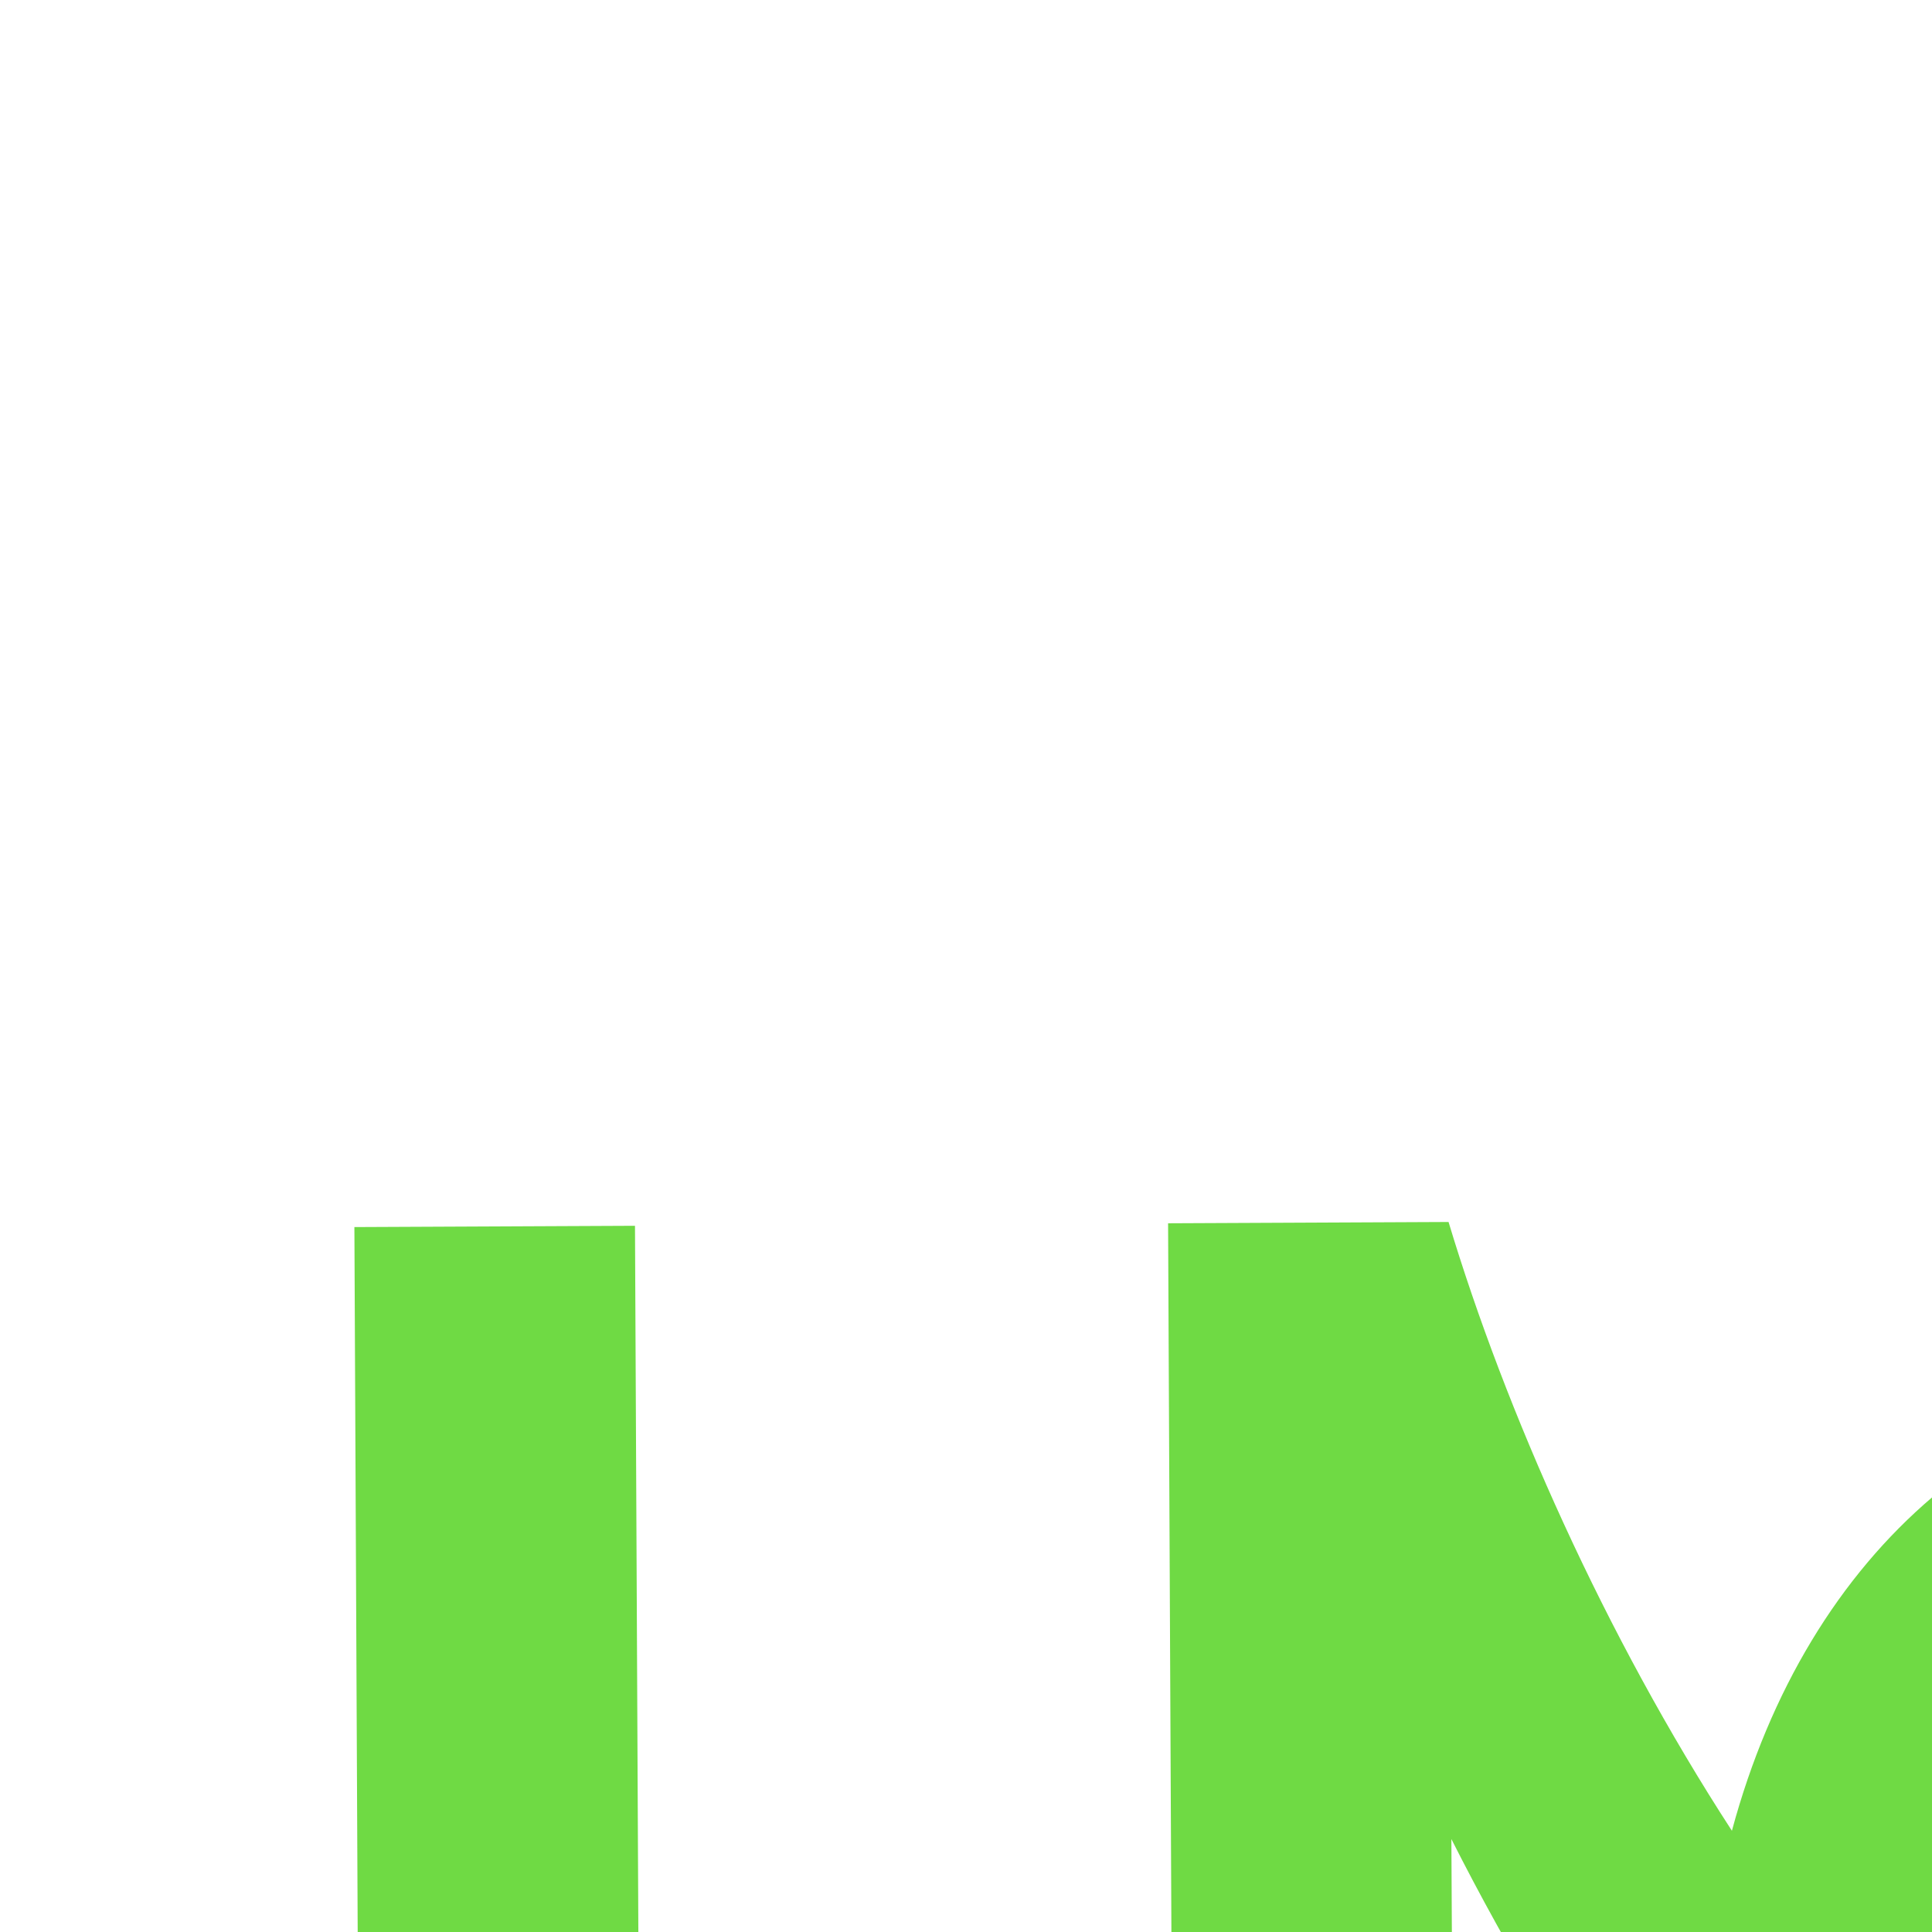
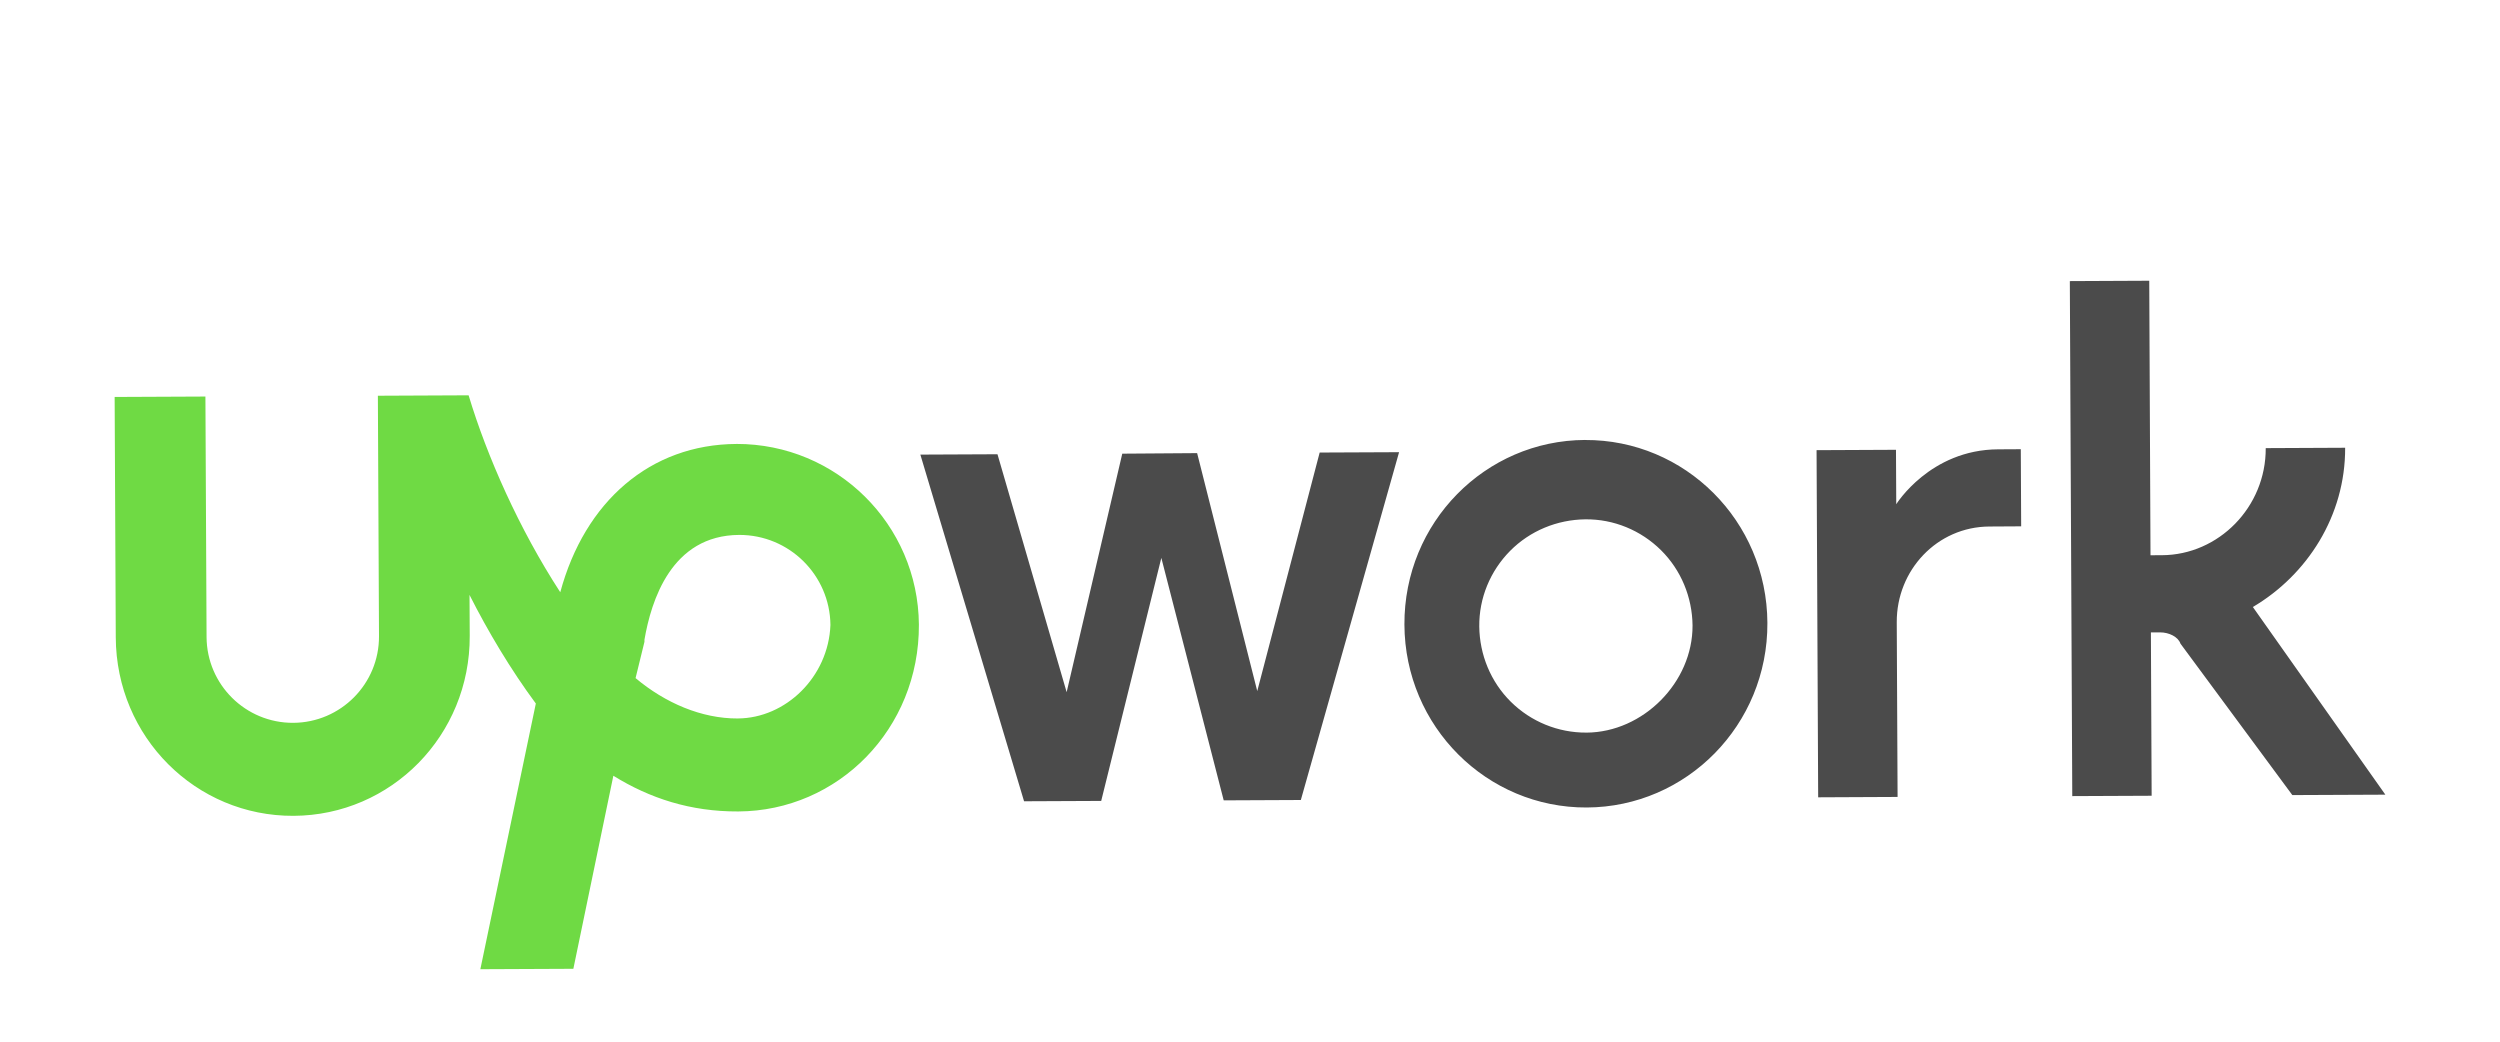
- <svg xmlns="http://www.w3.org/2000/svg" width="30px" height="30px">
+ <svg xmlns="http://www.w3.org/2000/svg" width="120px" height="50px">
  <path d="M76.082 21.118c-4.79.023-8.692 3.96-8.67 8.862s3.963 8.802 8.753 8.78 8.693-3.96 8.67-8.86-3.963-8.803-8.755-8.78zm.066 14.047c-1.358.008-2.663-.525-3.628-1.48s-1.5-2.256-1.515-3.614.525-2.663 1.48-3.628 2.256-1.5 3.614-1.515 2.663.525 3.628 1.48 1.5 2.256 1.515 3.614c.014 2.725-2.37 5.13-5.094 5.144zm19.34-9.892c-2.505.012-4.456 2.09-4.444 4.595l.04 8.385-3.812.018-.077-16.663 3.812-.018.013 2.613s1.62-2.62 4.888-2.635l1.09-.006.018 3.702zM57.462 21.75l2.886 11.422 2.996-11.45 3.812-.017L62.44 38.4l-3.702.017-2.994-11.638-2.886 11.665-3.703.017-4.978-16.64 3.702-.017 3.32 11.42 2.67-11.448zm50.675 7.386c2.605-1.536 4.445-4.377 4.43-7.644l-3.812.018c.014 2.832-2.264 5.13-4.986 5.14l-.545.002-.06-13.177-3.812.018.117 24.72 3.81-.017-.036-7.84.435-.002c.436-.002.873.214.984.54l5.37 7.27 4.465-.02z" fill="#4b4b4b" />
  <path d="M35.353 21.31c-4.137.02-7.283 2.757-8.46 7.118-1.975-3.04-3.516-6.517-4.4-9.453l-4.355.02.054 11.543a4.14 4.14 0 0 1-4.119 4.158 4.14 4.14 0 0 1-4.158-4.119L9.86 19.034l-4.357.02.054 11.543c.023 4.79 3.85 8.586 8.534 8.563s8.478-3.852 8.456-8.643l-.01-1.96c.878 1.737 1.976 3.583 3.183 5.212l-2.663 12.753 4.464-.02 1.92-9.266c1.747 1.082 3.7 1.725 5.996 1.714 4.792-.023 8.695-3.96 8.67-8.97a8.74 8.74 0 0 0-8.753-8.671zm.062 13.177c-1.742.008-3.487-.746-4.908-1.938l.427-1.743v-.1c.32-1.854 1.282-5.016 4.55-5.03A4.37 4.37 0 0 1 39.861 30c-.098 2.505-2.157 4.475-4.445 4.486z" fill="#6fda44" />
</svg>
